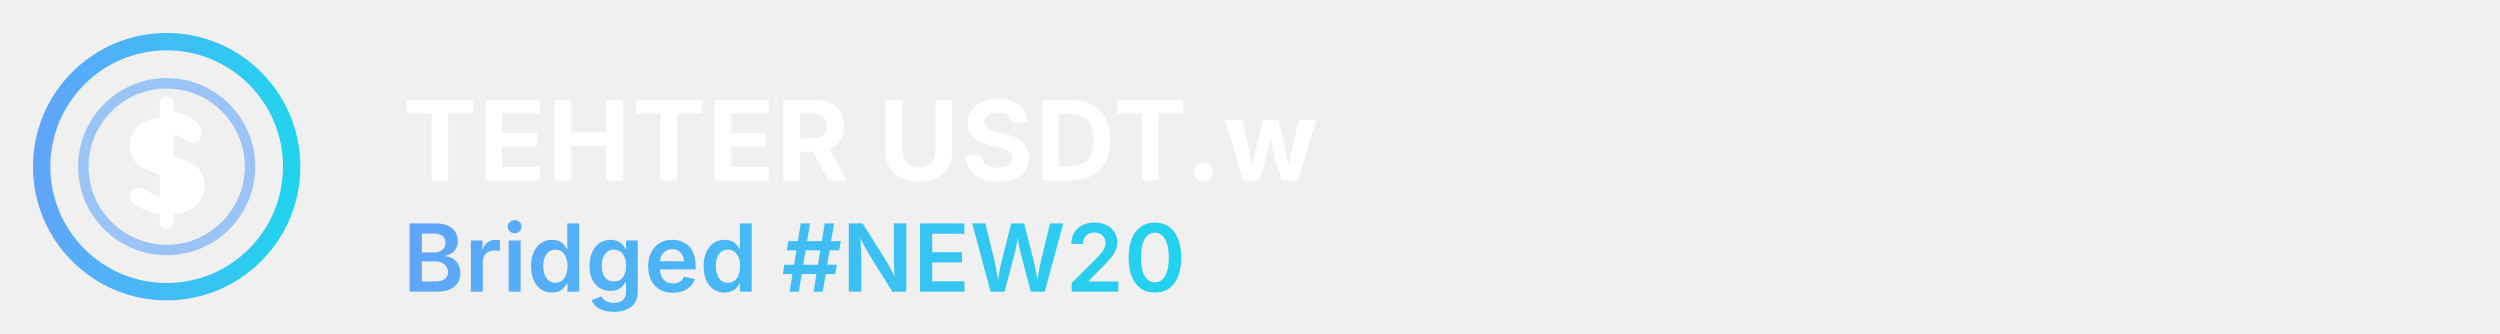
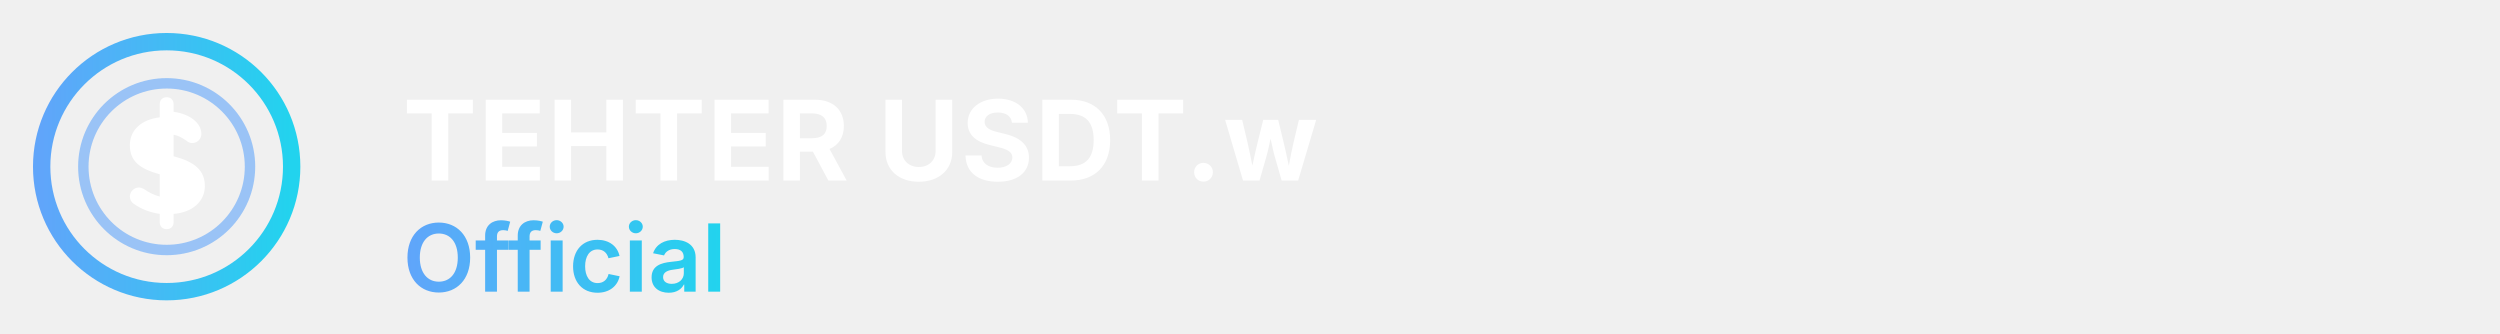
<svg xmlns="http://www.w3.org/2000/svg" width="360" height="48" viewBox="0 0 360 48" role="img" aria-labelledby="title desc">
  <defs>
    <linearGradient id="accentGrad" x1="0%" y1="0%" x2="100%" y2="0%">
      <stop offset="0%" stop-color="#60A5FA" />
      <stop offset="100%" stop-color="#22D3EE" />
    </linearGradient>
  </defs>
  <g transform="translate(6,6)">
    <circle cx="18" cy="18" r="18" fill="none" stroke="url(#accentGrad)" stroke-width="2.5" />
    <circle cx="18" cy="18" r="12" fill="none" stroke="#60A5FA" stroke-width="1.5" opacity="0.6" />
    <path d="M18 8c.6 0 1 .4 1 1v1.1c2.3.3 4 1.6 4 3.2 0 .7-.6 1.3-1.3 1.3-.3 0-.6-.1-.8-.3-.7-.5-1.3-.8-1.9-.9v3.1c3 .8 4.5 2 4.5 4.3 0 2.2-1.8 3.8-4.5 4v1.2c0 .6-.4 1-1 1s-1-.4-1-1v-1.2c-1.4-.2-2.7-.7-3.8-1.5-.3-.2-.5-.6-.5-1 0-.7.6-1.3 1.3-1.3.2 0 .5.1.7.2.7.5 1.5.9 2.3 1.1v-3.2c-2.9-.8-4.3-1.9-4.3-4.2 0-2.2 1.7-3.7 4.3-4V9c0-.6.4-1 1-1z" fill="#ffffff" />
  </g>
  <g transform="translate(58,14)" fill="#ffffff">
    <text x="0" y="12" font-family="Segoe UI, Inter, Arial, Helvetica, sans-serif" font-size="16" font-weight="700" letter-spacing="0.2">TEHTER USDT.w</text>
  </g>
  <g transform="translate(58,14)">
-     <text x="0" y="28" font-family="Segoe UI, Inter, Arial, Helvetica, sans-serif" font-size="13.5" font-weight="600" fill="url(#accentGrad)">Bridged #NEW20</text>
+     <text x="0" y="28" font-family="Segoe UI, Inter, Arial, Helvetica, sans-serif" font-size="13.5" font-weight="600" fill="url(#accentGrad)">Official</text>
  </g>
</svg>
